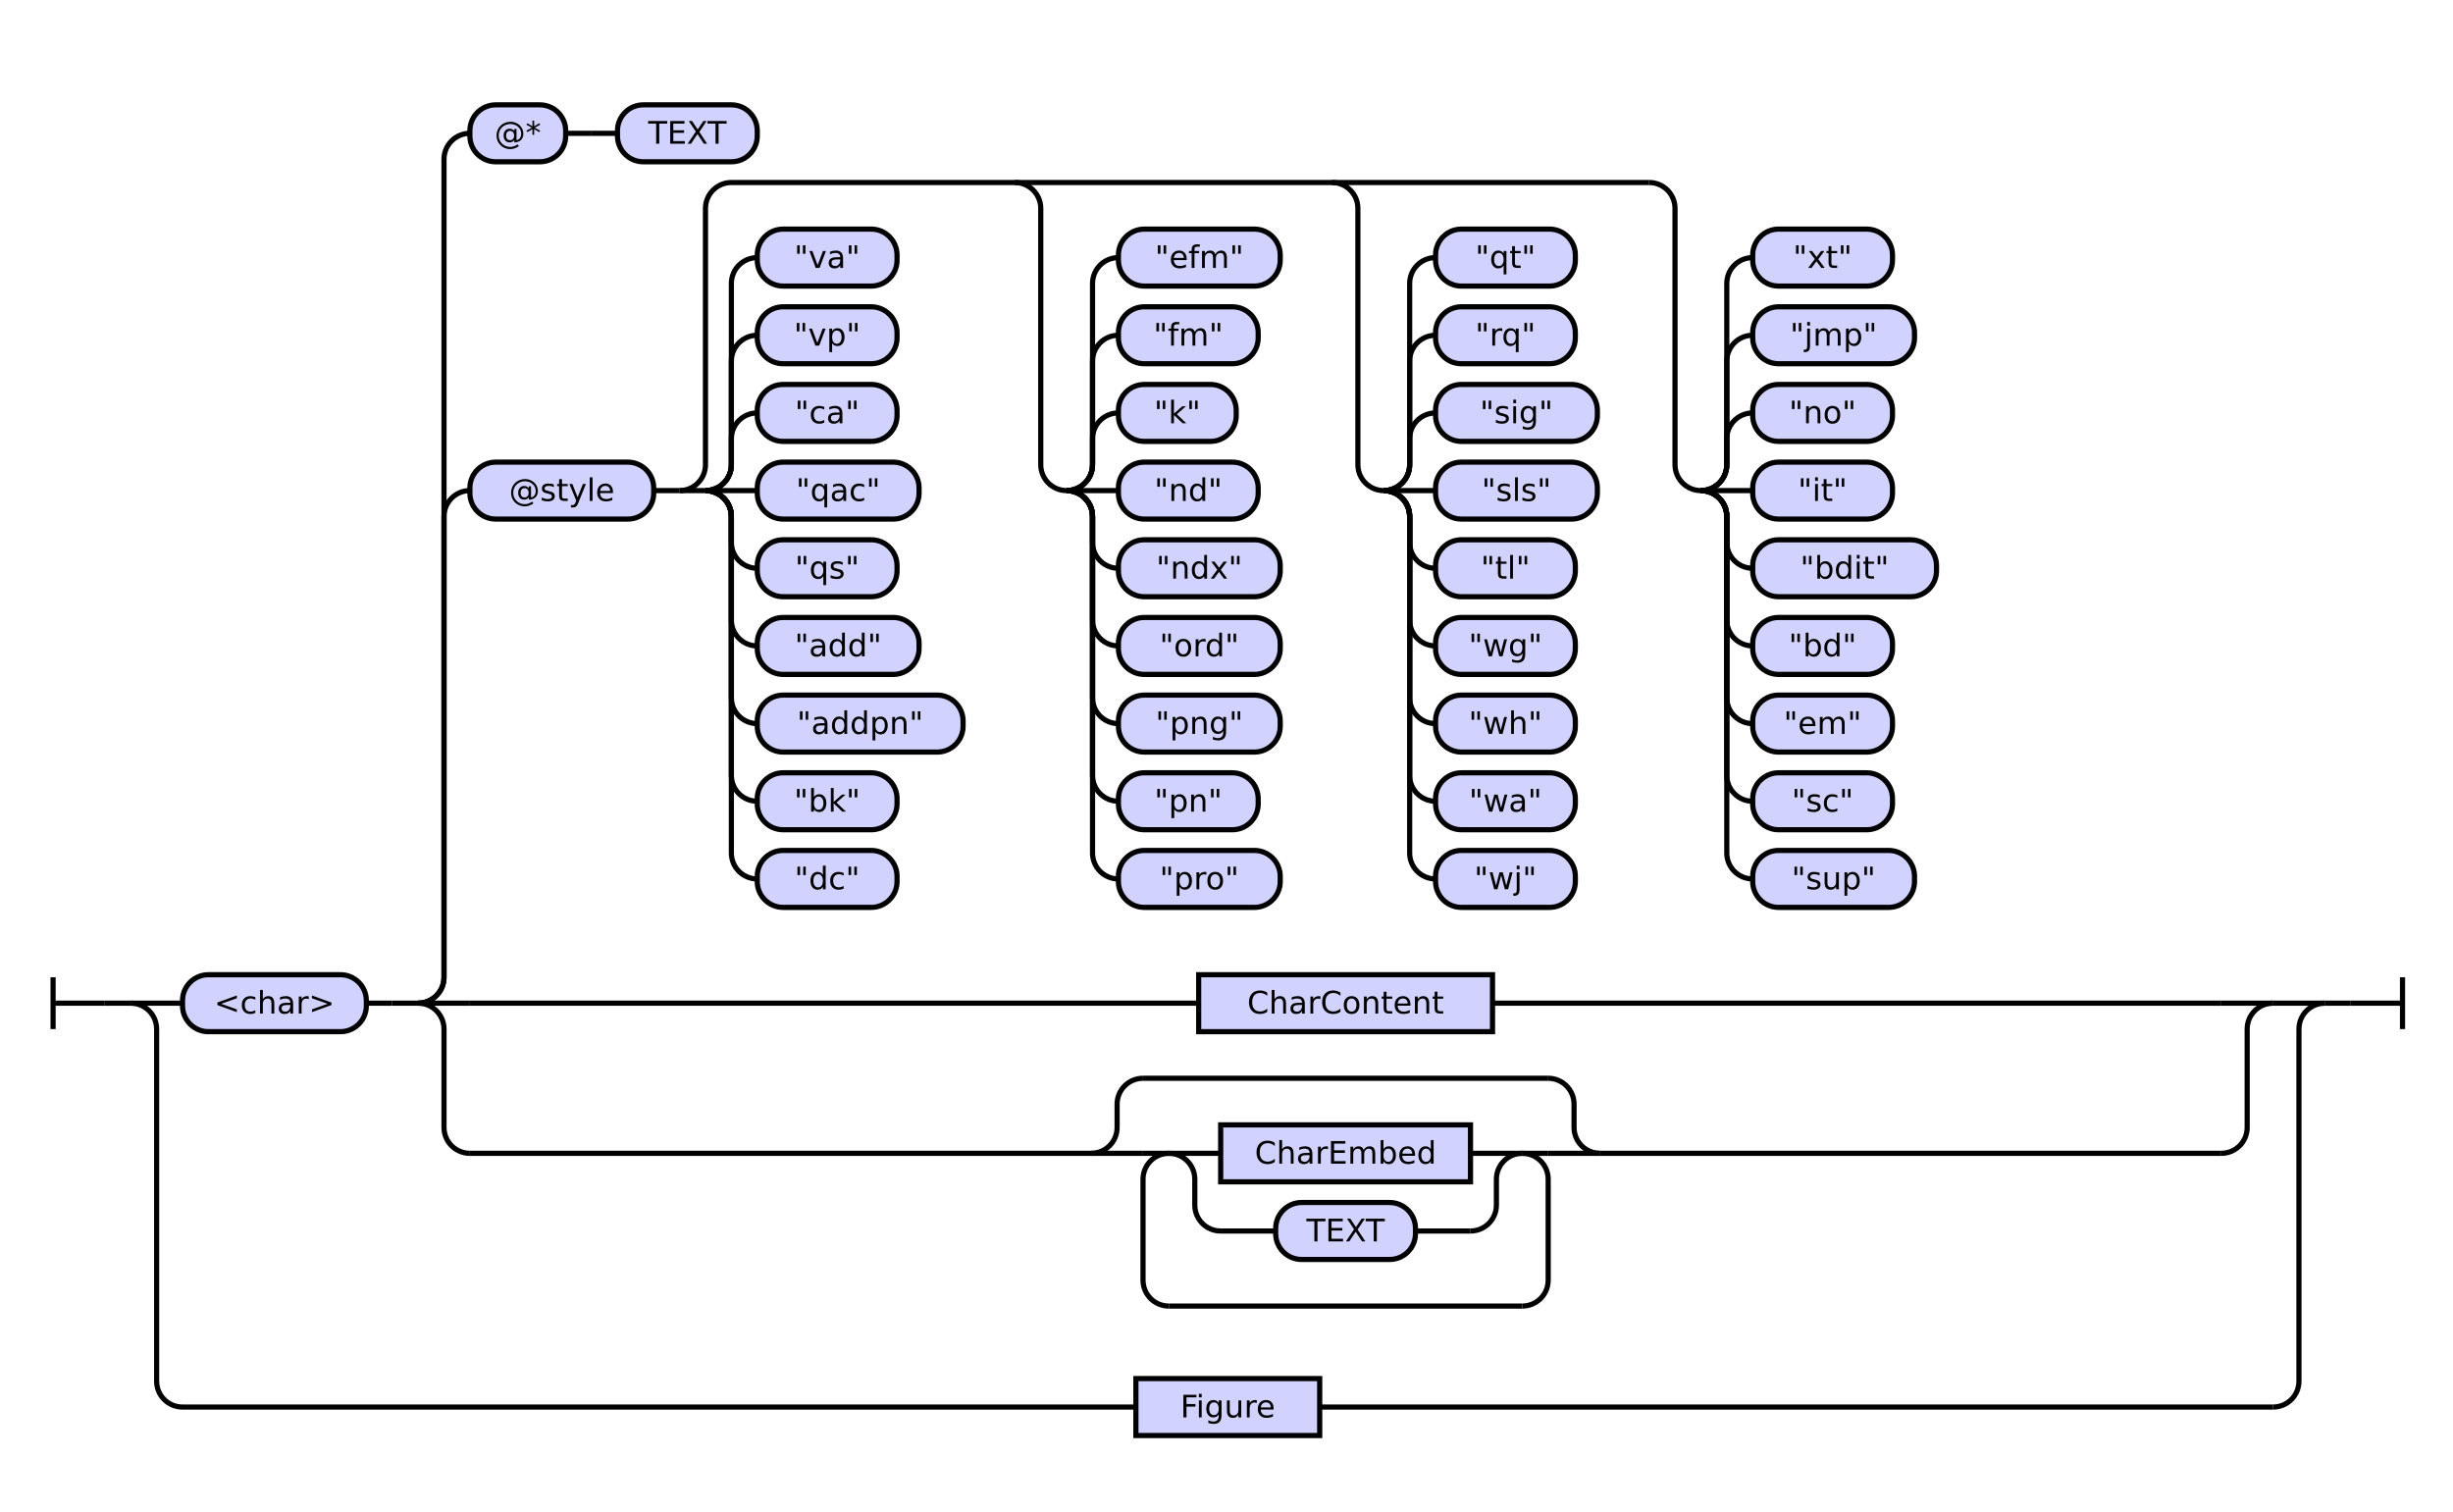
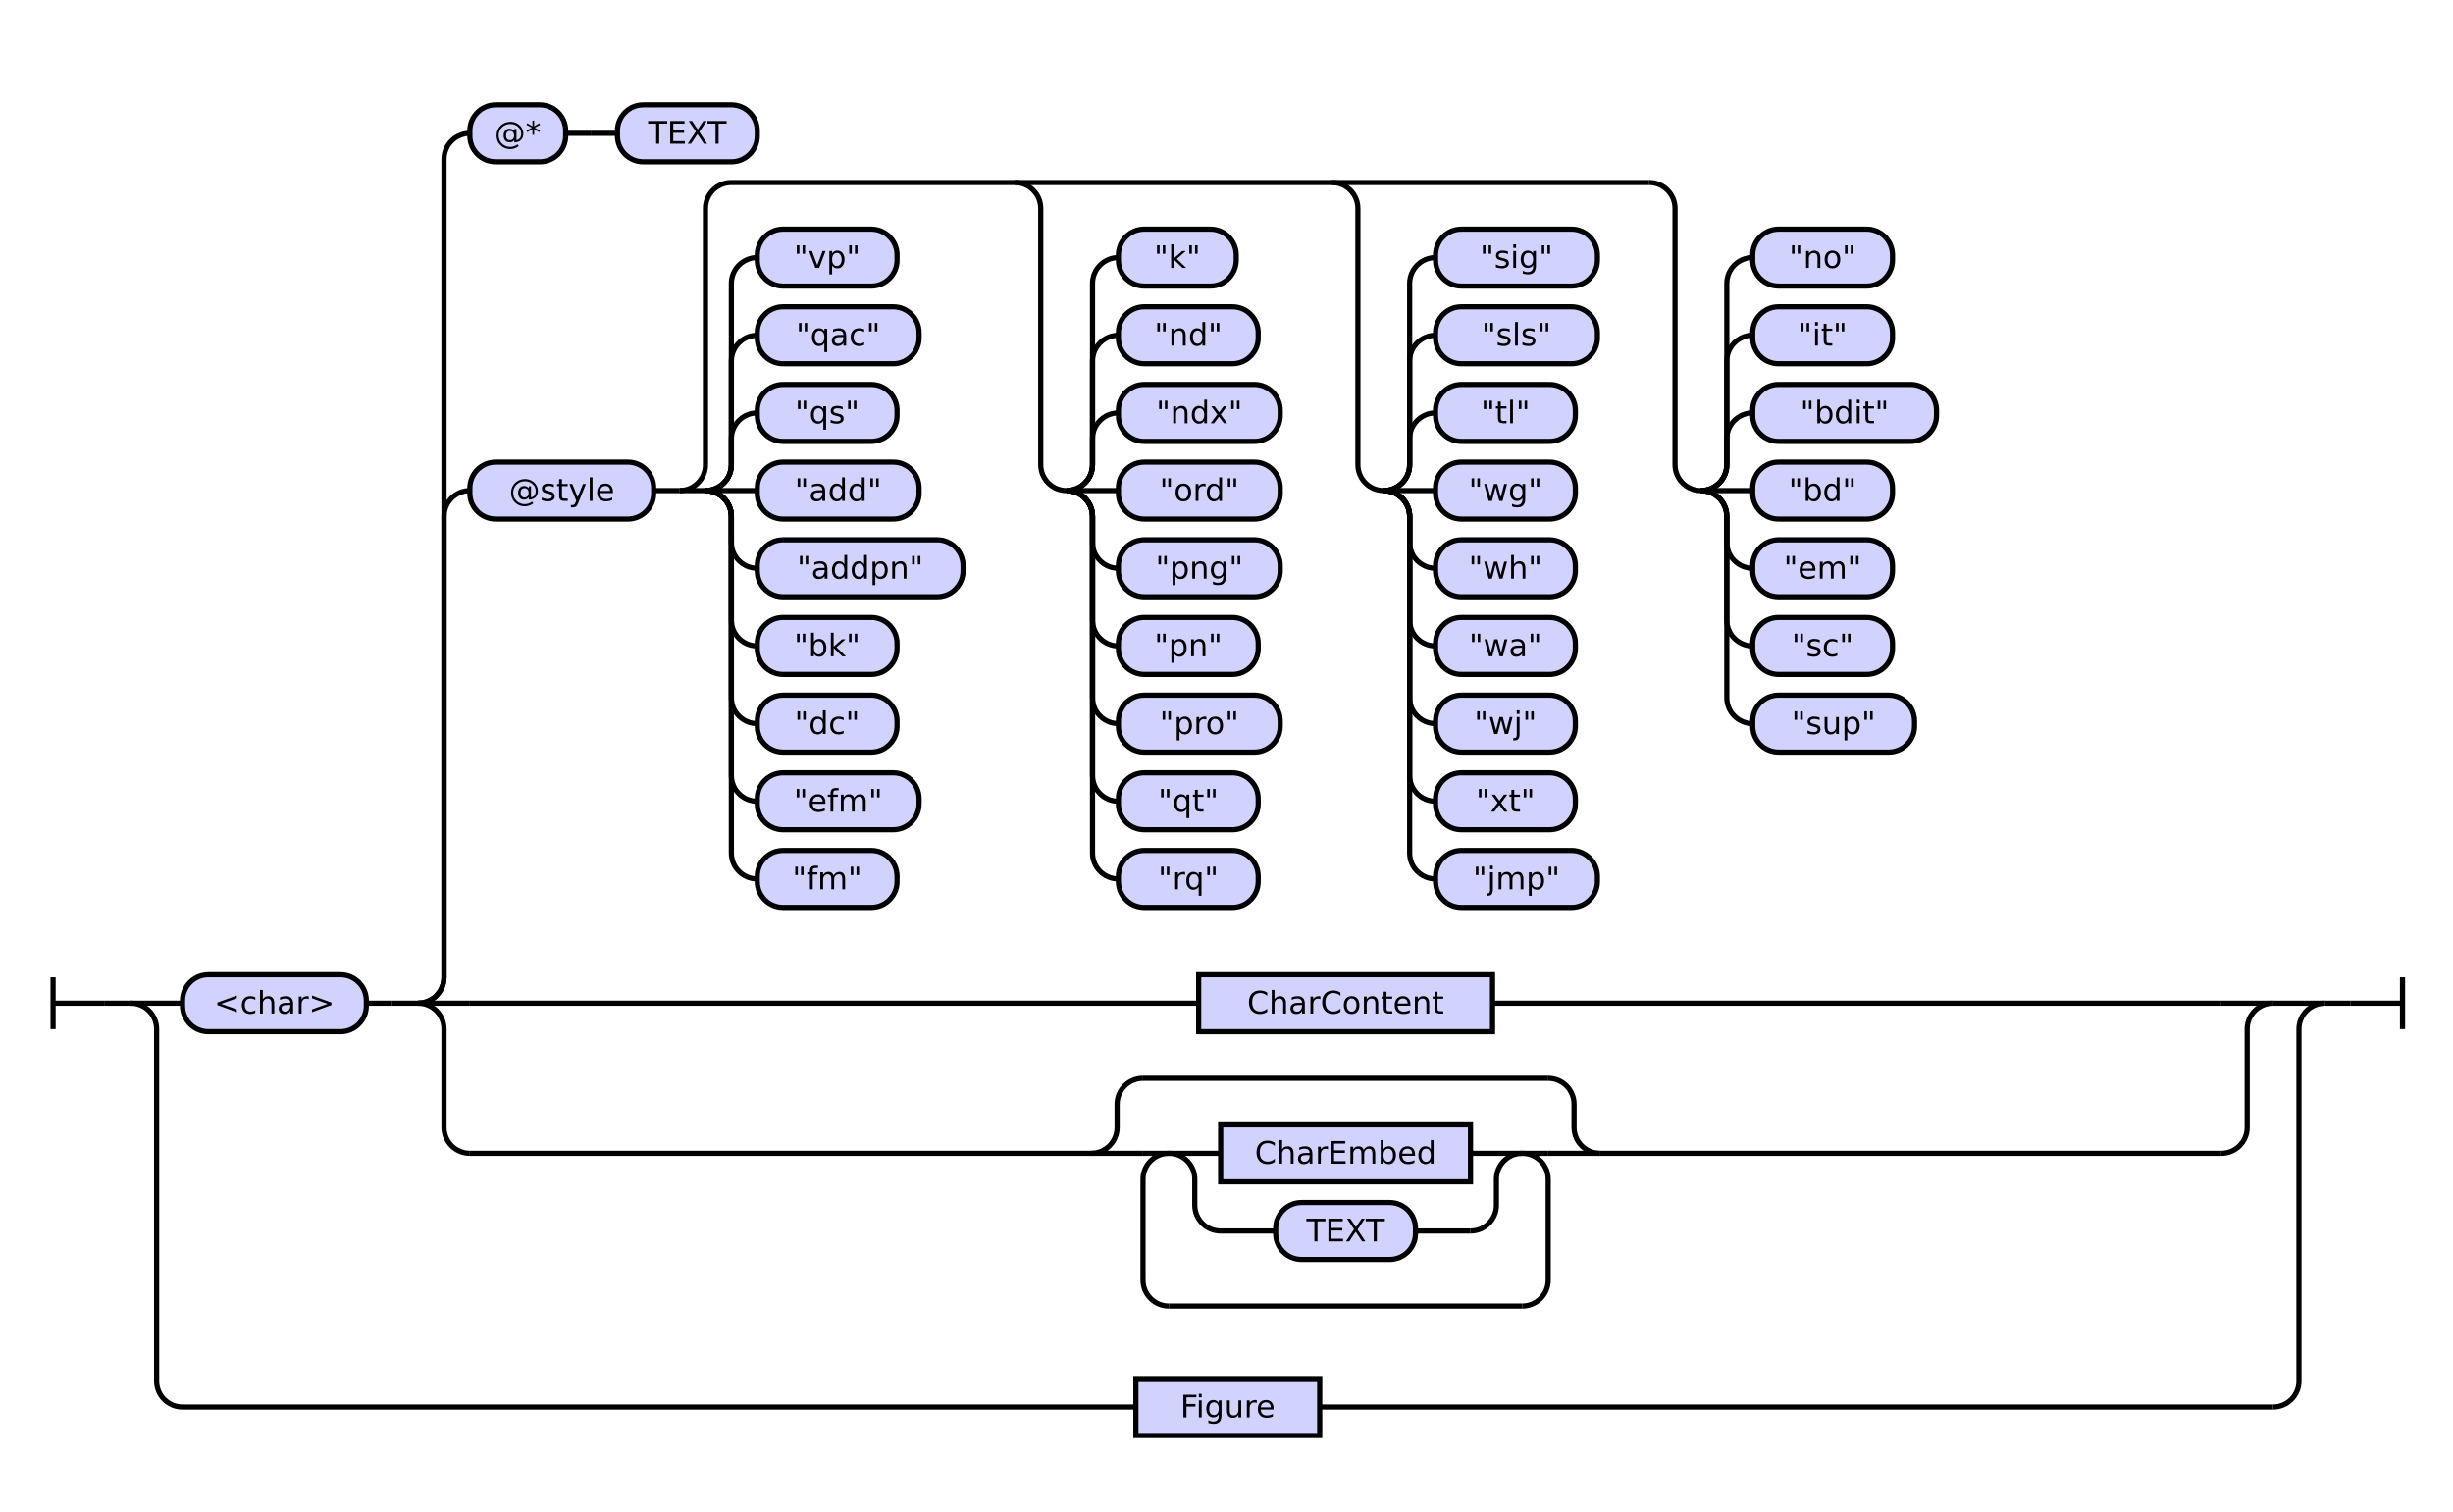
<svg xmlns="http://www.w3.org/2000/svg" class="railroad-diagram" height="584" viewBox="0 0 947.5 584" width="947.5">
  <g transform="translate(.5 .5)">
    <style>/*  */

    svg.railroad-diagram {
        background-color: hsl(30,20%,95%);
    }
    svg.railroad-diagram path {
        stroke-width: 2;
        stroke: black;
        fill: none;
    }
    svg.railroad-diagram text {
        font-size: 12px;
        text-anchor: middle;
        font-family: DejaVu Sans;
    }
    svg.railroad-diagram text.label {
        text-anchor:start;
    }
    svg.railroad-diagram text.comment {
        font-family: DejaVu Sans;
        font-size: 14px;
    }
    svg.railroad-diagram rect{
        stroke-width: 2;
        stroke: black;
        fill: rgb(210, 210, 255);
    }
    svg.railroad-diagram rect.group-box {
        stroke: gray;
        stroke-dasharray: 10 5;
        fill: none;
    }
    .terminal {
        font-family: DejaVu Sans;
    }
    svg.railroad-diagram g.altterminal rect {
        fill: rgb(251, 252, 207)
    }

/*  */
</style>
    <g>
      <path d="M 20 377 v 20 m 0 -10 h 20" />
    </g>
    <path d="M 40 387 h 10" />
    <g>
      <path d="M 50 387 h 0.0" />
      <path d="M 897.5 387 h 0.0" />
      <g>
        <path d="M 50.0 387 h 0.0" />
        <path d="M 897.5 387 h 0.0" />
        <path d="M 50.0 387 h 20" />
        <g>
          <path d="M 70.0 387 h 0.0" />
          <path d="M 877.5 387 h 0.0" />
          <g class="terminal ">
            <path d="M 70.0 387 h 0.0" />
            <path d="M 141.0 387 h 0.0" />
            <rect height="22" rx="10" ry="10" width="71.0" x="70.0" y="376" />
            <text x="105.5" y="391">&lt;char&gt;</text>
          </g>
          <path d="M 141.0 387 h 10" />
          <path d="M 151.0 387 h 10" />
          <g>
            <path d="M 161.0 387 h 0.0" />
            <path d="M 877.5 387 h 0.0" />
            <path d="M 161.0 387 a 10 10 0 0 0 10 -10 v -178 a 10 10 0 0 1 10 -10" />
            <g>
              <path d="M 181.0 189 h 0.0" />
              <path d="M 857.5 189 h 0.0" />
              <g class="terminal ">
                <path d="M 181.0 189 h 0.0" />
                <path d="M 252.0 189 h 0.0" />
                <rect height="22" rx="10" ry="10" width="71.0" x="181.0" y="178" />
                <text x="216.5" y="193">@style</text>
              </g>
              <path d="M 252.0 189 h 10" />
              <g>
                <path d="M 262.0 189 h 0.0" />
                <path d="M 857.5 189 h 0.0" />
                <path d="M 262.0 189 a 10 10 0 0 0 10 -10 v -99 a 10 10 0 0 1 10 -10 h 354.5" />
                <path d="M 262.0 189 h 10" />
                <g>
                  <path d="M 272.0 189 h 0.0" />
                  <path d="M 272.0 189 a 10 10 0 0 0 10 -10 v -10 a 10 10 0 0 1 10 -10" />
                  <g class="terminal ">
                    <path d="M 292.0 159 h 0.0" />
                    <path d="M 346.0 159 h 0.0" />
                    <rect height="22" rx="10" ry="10" width="54.0" x="292.0" y="148" />
-                     <text x="319.0" y="163">"ca"</text>
+                     <text x="319.0" y="163">"qs"</text>
                  </g>
                  <path d="M 272.0 189 a 10 10 0 0 0 10 -10 v -40 a 10 10 0 0 1 10 -10" />
                  <g class="terminal ">
                    <path d="M 292.0 129 h 0.0" />
-                     <path d="M 346.0 129 h 0.0" />
-                     <rect height="22" rx="10" ry="10" width="54.0" x="292.0" y="118" />
-                     <text x="319.0" y="133">"vp"</text>
+                     <path d="M 354.5 129 h 0.0" />
+                     <rect height="22" rx="10" ry="10" width="62.5" x="292.0" y="118" />
+                     <text x="323.25" y="133">"qac"</text>
                  </g>
                  <path d="M 272.0 189 a 10 10 0 0 0 10 -10 v -70 a 10 10 0 0 1 10 -10" />
                  <g class="terminal ">
                    <path d="M 292.0 99 h 0.0" />
                    <path d="M 346.0 99 h 0.0" />
                    <rect height="22" rx="10" ry="10" width="54.0" x="292.0" y="88" />
-                     <text x="319.0" y="103">"va"</text>
+                     <text x="319.0" y="103">"vp"</text>
                  </g>
                  <path d="M 272.0 189 h 20" />
                  <g class="terminal ">
                    <path d="M 292.0 189 h 0.0" />
                    <path d="M 354.5 189 h 0.0" />
                    <rect height="22" rx="10" ry="10" width="62.5" x="292.0" y="178" />
-                     <text x="323.25" y="193">"qac"</text>
+                     <text x="323.25" y="193">"add"</text>
                  </g>
                  <path d="M 272.0 189 a 10 10 0 0 1 10 10 v 10 a 10 10 0 0 0 10 10" />
                  <g class="terminal ">
                    <path d="M 292.0 219 h 0.0" />
-                     <path d="M 346.0 219 h 0.0" />
-                     <rect height="22" rx="10" ry="10" width="54.0" x="292.0" y="208" />
-                     <text x="319.0" y="223">"qs"</text>
+                     <path d="M 371.5 219 h 0.0" />
+                     <rect height="22" rx="10" ry="10" width="79.5" x="292.0" y="208" />
+                     <text x="331.75" y="223">"addpn"</text>
                  </g>
                  <path d="M 272.0 189 a 10 10 0 0 1 10 10 v 40 a 10 10 0 0 0 10 10" />
                  <g class="terminal ">
                    <path d="M 292.0 249 h 0.0" />
-                     <path d="M 354.5 249 h 0.0" />
-                     <rect height="22" rx="10" ry="10" width="62.5" x="292.0" y="238" />
-                     <text x="323.25" y="253">"add"</text>
+                     <path d="M 346.0 249 h 0.0" />
+                     <rect height="22" rx="10" ry="10" width="54.0" x="292.0" y="238" />
+                     <text x="319.0" y="253">"bk"</text>
                  </g>
                  <path d="M 272.0 189 a 10 10 0 0 1 10 10 v 70 a 10 10 0 0 0 10 10" />
                  <g class="terminal ">
                    <path d="M 292.0 279 h 0.0" />
-                     <path d="M 371.5 279 h 0.0" />
-                     <rect height="22" rx="10" ry="10" width="79.5" x="292.0" y="268" />
-                     <text x="331.75" y="283">"addpn"</text>
+                     <path d="M 346.0 279 h 0.0" />
+                     <rect height="22" rx="10" ry="10" width="54.0" x="292.0" y="268" />
+                     <text x="319.0" y="283">"dc"</text>
                  </g>
                  <path d="M 272.0 189 a 10 10 0 0 1 10 10 v 100 a 10 10 0 0 0 10 10" />
                  <g class="terminal ">
                    <path d="M 292.0 309 h 0.0" />
-                     <path d="M 346.0 309 h 0.0" />
-                     <rect height="22" rx="10" ry="10" width="54.0" x="292.0" y="298" />
-                     <text x="319.0" y="313">"bk"</text>
+                     <path d="M 354.5 309 h 0.0" />
+                     <rect height="22" rx="10" ry="10" width="62.5" x="292.0" y="298" />
+                     <text x="323.25" y="313">"efm"</text>
                  </g>
                  <path d="M 272.0 189 a 10 10 0 0 1 10 10 v 130 a 10 10 0 0 0 10 10" />
                  <g class="terminal ">
                    <path d="M 292.0 339 h 0.0" />
                    <path d="M 346.0 339 h 0.0" />
                    <rect height="22" rx="10" ry="10" width="54.0" x="292.0" y="328" />
-                     <text x="319.0" y="343">"dc"</text>
+                     <text x="319.0" y="343">"fm"</text>
                  </g>
                </g>
                <path d="M 391.5 70 a 10 10 0 0 1 10 10 v 99 a 10 10 0 0 0 10 10" />
                <g>
                  <path d="M 411.5 189 h 0.0" />
                  <path d="M 411.5 189 a 10 10 0 0 0 10 -10 v -10 a 10 10 0 0 1 10 -10" />
                  <g class="terminal ">
                    <path d="M 431.5 159 h 0.0" />
-                     <path d="M 477.0 159 h 0.0" />
-                     <rect height="22" rx="10" ry="10" width="45.5" x="431.5" y="148" />
-                     <text x="454.25" y="163">"k"</text>
+                     <path d="M 494.0 159 h 0.0" />
+                     <rect height="22" rx="10" ry="10" width="62.5" x="431.5" y="148" />
+                     <text x="462.75" y="163">"ndx"</text>
                  </g>
                  <path d="M 411.5 189 a 10 10 0 0 0 10 -10 v -40 a 10 10 0 0 1 10 -10" />
                  <g class="terminal ">
                    <path d="M 431.5 129 h 0.0" />
                    <path d="M 485.5 129 h 0.0" />
                    <rect height="22" rx="10" ry="10" width="54.0" x="431.5" y="118" />
-                     <text x="458.5" y="133">"fm"</text>
+                     <text x="458.5" y="133">"nd"</text>
                  </g>
                  <path d="M 411.5 189 a 10 10 0 0 0 10 -10 v -70 a 10 10 0 0 1 10 -10" />
                  <g class="terminal ">
                    <path d="M 431.5 99 h 0.0" />
-                     <path d="M 494.0 99 h 0.0" />
-                     <rect height="22" rx="10" ry="10" width="62.5" x="431.5" y="88" />
-                     <text x="462.75" y="103">"efm"</text>
+                     <path d="M 477.0 99 h 0.0" />
+                     <rect height="22" rx="10" ry="10" width="45.5" x="431.5" y="88" />
+                     <text x="454.25" y="103">"k"</text>
                  </g>
                  <path d="M 411.5 189 h 20" />
                  <g class="terminal ">
                    <path d="M 431.5 189 h 0.0" />
-                     <path d="M 485.5 189 h 0.0" />
-                     <rect height="22" rx="10" ry="10" width="54.0" x="431.5" y="178" />
-                     <text x="458.5" y="193">"nd"</text>
+                     <path d="M 494.0 189 h 0.0" />
+                     <rect height="22" rx="10" ry="10" width="62.5" x="431.5" y="178" />
+                     <text x="462.75" y="193">"ord"</text>
                  </g>
                  <path d="M 411.5 189 a 10 10 0 0 1 10 10 v 10 a 10 10 0 0 0 10 10" />
                  <g class="terminal ">
                    <path d="M 431.5 219 h 0.0" />
                    <path d="M 494.0 219 h 0.0" />
                    <rect height="22" rx="10" ry="10" width="62.5" x="431.5" y="208" />
-                     <text x="462.75" y="223">"ndx"</text>
+                     <text x="462.75" y="223">"png"</text>
                  </g>
                  <path d="M 411.5 189 a 10 10 0 0 1 10 10 v 40 a 10 10 0 0 0 10 10" />
                  <g class="terminal ">
                    <path d="M 431.5 249 h 0.0" />
-                     <path d="M 494.0 249 h 0.0" />
-                     <rect height="22" rx="10" ry="10" width="62.5" x="431.5" y="238" />
-                     <text x="462.75" y="253">"ord"</text>
+                     <path d="M 485.5 249 h 0.0" />
+                     <rect height="22" rx="10" ry="10" width="54.0" x="431.5" y="238" />
+                     <text x="458.5" y="253">"pn"</text>
                  </g>
                  <path d="M 411.5 189 a 10 10 0 0 1 10 10 v 70 a 10 10 0 0 0 10 10" />
                  <g class="terminal ">
                    <path d="M 431.5 279 h 0.0" />
                    <path d="M 494.0 279 h 0.0" />
                    <rect height="22" rx="10" ry="10" width="62.5" x="431.5" y="268" />
-                     <text x="462.75" y="283">"png"</text>
+                     <text x="462.75" y="283">"pro"</text>
                  </g>
                  <path d="M 411.5 189 a 10 10 0 0 1 10 10 v 100 a 10 10 0 0 0 10 10" />
                  <g class="terminal ">
                    <path d="M 431.5 309 h 0.0" />
                    <path d="M 485.5 309 h 0.0" />
                    <rect height="22" rx="10" ry="10" width="54.0" x="431.5" y="298" />
-                     <text x="458.5" y="313">"pn"</text>
+                     <text x="458.5" y="313">"qt"</text>
                  </g>
                  <path d="M 411.5 189 a 10 10 0 0 1 10 10 v 130 a 10 10 0 0 0 10 10" />
                  <g class="terminal ">
                    <path d="M 431.5 339 h 0.0" />
-                     <path d="M 494.0 339 h 0.0" />
-                     <rect height="22" rx="10" ry="10" width="62.5" x="431.5" y="328" />
-                     <text x="462.75" y="343">"pro"</text>
+                     <path d="M 485.5 339 h 0.0" />
+                     <rect height="22" rx="10" ry="10" width="54.0" x="431.5" y="328" />
+                     <text x="458.5" y="343">"rq"</text>
                  </g>
                </g>
                <path d="M 514.0 70 a 10 10 0 0 1 10 10 v 99 a 10 10 0 0 0 10 10" />
                <g>
                  <path d="M 534.0 189 h 0.0" />
                  <path d="M 534.0 189 a 10 10 0 0 0 10 -10 v -10 a 10 10 0 0 1 10 -10" />
                  <g class="terminal ">
                    <path d="M 554.0 159 h 0.0" />
-                     <path d="M 616.5 159 h 0.0" />
-                     <rect height="22" rx="10" ry="10" width="62.5" x="554.0" y="148" />
-                     <text x="585.25" y="163">"sig"</text>
+                     <path d="M 608.0 159 h 0.0" />
+                     <rect height="22" rx="10" ry="10" width="54.0" x="554.0" y="148" />
+                     <text x="581.0" y="163">"tl"</text>
                  </g>
                  <path d="M 534.0 189 a 10 10 0 0 0 10 -10 v -40 a 10 10 0 0 1 10 -10" />
                  <g class="terminal ">
                    <path d="M 554.0 129 h 0.0" />
-                     <path d="M 608.0 129 h 0.0" />
-                     <rect height="22" rx="10" ry="10" width="54.0" x="554.0" y="118" />
-                     <text x="581.0" y="133">"rq"</text>
+                     <path d="M 616.5 129 h 0.0" />
+                     <rect height="22" rx="10" ry="10" width="62.5" x="554.0" y="118" />
+                     <text x="585.25" y="133">"sls"</text>
                  </g>
                  <path d="M 534.0 189 a 10 10 0 0 0 10 -10 v -70 a 10 10 0 0 1 10 -10" />
                  <g class="terminal ">
                    <path d="M 554.0 99 h 0.0" />
-                     <path d="M 608.0 99 h 0.0" />
-                     <rect height="22" rx="10" ry="10" width="54.0" x="554.0" y="88" />
-                     <text x="581.0" y="103">"qt"</text>
+                     <path d="M 616.5 99 h 0.0" />
+                     <rect height="22" rx="10" ry="10" width="62.5" x="554.0" y="88" />
+                     <text x="585.25" y="103">"sig"</text>
                  </g>
                  <path d="M 534.0 189 h 20" />
                  <g class="terminal ">
                    <path d="M 554.0 189 h 0.0" />
-                     <path d="M 616.5 189 h 0.0" />
-                     <rect height="22" rx="10" ry="10" width="62.5" x="554.0" y="178" />
-                     <text x="585.25" y="193">"sls"</text>
+                     <path d="M 608.0 189 h 0.0" />
+                     <rect height="22" rx="10" ry="10" width="54.0" x="554.0" y="178" />
+                     <text x="581.0" y="193">"wg"</text>
                  </g>
                  <path d="M 534.0 189 a 10 10 0 0 1 10 10 v 10 a 10 10 0 0 0 10 10" />
                  <g class="terminal ">
                    <path d="M 554.0 219 h 0.0" />
                    <path d="M 608.0 219 h 0.0" />
                    <rect height="22" rx="10" ry="10" width="54.0" x="554.0" y="208" />
-                     <text x="581.0" y="223">"tl"</text>
+                     <text x="581.0" y="223">"wh"</text>
                  </g>
                  <path d="M 534.0 189 a 10 10 0 0 1 10 10 v 40 a 10 10 0 0 0 10 10" />
                  <g class="terminal ">
                    <path d="M 554.0 249 h 0.0" />
                    <path d="M 608.0 249 h 0.0" />
                    <rect height="22" rx="10" ry="10" width="54.0" x="554.0" y="238" />
-                     <text x="581.0" y="253">"wg"</text>
+                     <text x="581.0" y="253">"wa"</text>
                  </g>
                  <path d="M 534.0 189 a 10 10 0 0 1 10 10 v 70 a 10 10 0 0 0 10 10" />
                  <g class="terminal ">
                    <path d="M 554.0 279 h 0.0" />
                    <path d="M 608.0 279 h 0.0" />
                    <rect height="22" rx="10" ry="10" width="54.0" x="554.0" y="268" />
-                     <text x="581.0" y="283">"wh"</text>
+                     <text x="581.0" y="283">"wj"</text>
                  </g>
                  <path d="M 534.0 189 a 10 10 0 0 1 10 10 v 100 a 10 10 0 0 0 10 10" />
                  <g class="terminal ">
                    <path d="M 554.0 309 h 0.0" />
                    <path d="M 608.0 309 h 0.0" />
                    <rect height="22" rx="10" ry="10" width="54.0" x="554.0" y="298" />
-                     <text x="581.0" y="313">"wa"</text>
+                     <text x="581.0" y="313">"xt"</text>
                  </g>
                  <path d="M 534.0 189 a 10 10 0 0 1 10 10 v 130 a 10 10 0 0 0 10 10" />
                  <g class="terminal ">
                    <path d="M 554.0 339 h 0.0" />
-                     <path d="M 608.0 339 h 0.0" />
-                     <rect height="22" rx="10" ry="10" width="54.0" x="554.0" y="328" />
-                     <text x="581.0" y="343">"wj"</text>
+                     <path d="M 616.5 339 h 0.0" />
+                     <rect height="22" rx="10" ry="10" width="62.5" x="554.0" y="328" />
+                     <text x="585.25" y="343">"jmp"</text>
                  </g>
                </g>
                <path d="M 636.5 70 a 10 10 0 0 1 10 10 v 99 a 10 10 0 0 0 10 10" />
                <g>
                  <path d="M 656.5 189 h 0.0" />
                  <path d="M 656.5 189 a 10 10 0 0 0 10 -10 v -10 a 10 10 0 0 1 10 -10" />
                  <g class="terminal ">
                    <path d="M 676.5 159 h 0.0" />
-                     <path d="M 730.5 159 h 0.0" />
-                     <rect height="22" rx="10" ry="10" width="54.0" x="676.5" y="148" />
-                     <text x="703.5" y="163">"no"</text>
+                     <path d="M 747.5 159 h 0.0" />
+                     <rect height="22" rx="10" ry="10" width="71.0" x="676.5" y="148" />
+                     <text x="712.0" y="163">"bdit"</text>
                  </g>
                  <path d="M 656.5 189 a 10 10 0 0 0 10 -10 v -40 a 10 10 0 0 1 10 -10" />
                  <g class="terminal ">
                    <path d="M 676.5 129 h 0.0" />
-                     <path d="M 739.0 129 h 0.0" />
-                     <rect height="22" rx="10" ry="10" width="62.5" x="676.5" y="118" />
-                     <text x="707.75" y="133">"jmp"</text>
+                     <path d="M 730.5 129 h 0.0" />
+                     <rect height="22" rx="10" ry="10" width="54.0" x="676.5" y="118" />
+                     <text x="703.5" y="133">"it"</text>
                  </g>
                  <path d="M 656.5 189 a 10 10 0 0 0 10 -10 v -70 a 10 10 0 0 1 10 -10" />
                  <g class="terminal ">
                    <path d="M 676.5 99 h 0.0" />
                    <path d="M 730.5 99 h 0.0" />
                    <rect height="22" rx="10" ry="10" width="54.0" x="676.5" y="88" />
-                     <text x="703.5" y="103">"xt"</text>
+                     <text x="703.5" y="103">"no"</text>
                  </g>
                  <path d="M 656.5 189 h 20" />
                  <g class="terminal ">
                    <path d="M 676.5 189 h 0.0" />
                    <path d="M 730.5 189 h 0.0" />
                    <rect height="22" rx="10" ry="10" width="54.0" x="676.5" y="178" />
-                     <text x="703.5" y="193">"it"</text>
+                     <text x="703.5" y="193">"bd"</text>
                  </g>
                  <path d="M 656.5 189 a 10 10 0 0 1 10 10 v 10 a 10 10 0 0 0 10 10" />
                  <g class="terminal ">
                    <path d="M 676.5 219 h 0.0" />
-                     <path d="M 747.5 219 h 0.0" />
-                     <rect height="22" rx="10" ry="10" width="71.0" x="676.5" y="208" />
-                     <text x="712.0" y="223">"bdit"</text>
+                     <path d="M 730.5 219 h 0.0" />
+                     <rect height="22" rx="10" ry="10" width="54.0" x="676.5" y="208" />
+                     <text x="703.5" y="223">"em"</text>
                  </g>
                  <path d="M 656.5 189 a 10 10 0 0 1 10 10 v 40 a 10 10 0 0 0 10 10" />
                  <g class="terminal ">
                    <path d="M 676.5 249 h 0.0" />
                    <path d="M 730.5 249 h 0.0" />
                    <rect height="22" rx="10" ry="10" width="54.0" x="676.5" y="238" />
-                     <text x="703.5" y="253">"bd"</text>
+                     <text x="703.5" y="253">"sc"</text>
                  </g>
                  <path d="M 656.5 189 a 10 10 0 0 1 10 10 v 70 a 10 10 0 0 0 10 10" />
                  <g class="terminal ">
                    <path d="M 676.5 279 h 0.0" />
-                     <path d="M 730.5 279 h 0.0" />
-                     <rect height="22" rx="10" ry="10" width="54.0" x="676.5" y="268" />
-                     <text x="703.5" y="283">"em"</text>
-                   </g>
-                   <path d="M 656.5 189 a 10 10 0 0 1 10 10 v 100 a 10 10 0 0 0 10 10" />
-                   <g class="terminal ">
-                     <path d="M 676.5 309 h 0.0" />
-                     <path d="M 730.5 309 h 0.0" />
-                     <rect height="22" rx="10" ry="10" width="54.0" x="676.5" y="298" />
-                     <text x="703.5" y="313">"sc"</text>
-                   </g>
-                   <path d="M 656.5 189 a 10 10 0 0 1 10 10 v 130 a 10 10 0 0 0 10 10" />
-                   <g class="terminal ">
-                     <path d="M 676.5 339 h 0.0" />
-                     <path d="M 739.0 339 h 0.0" />
-                     <rect height="22" rx="10" ry="10" width="62.5" x="676.5" y="328" />
-                     <text x="707.75" y="343">"sup"</text>
+                     <path d="M 739.0 279 h 0.0" />
+                     <rect height="22" rx="10" ry="10" width="62.5" x="676.5" y="268" />
+                     <text x="707.75" y="283">"sup"</text>
                  </g>
                </g>
              </g>
            </g>
            <path d="M 161.0 387 a 10 10 0 0 0 10 -10 v -316 a 10 10 0 0 1 10 -10" />
            <g>
              <path d="M 181.0 51 h 0.0" />
              <path d="M 292.0 51 h 0.0" />
              <g class="terminal ">
                <path d="M 181.0 51 h 0.0" />
                <path d="M 218.0 51 h 0.0" />
                <rect height="22" rx="10" ry="10" width="37.0" x="181.0" y="40" />
                <text x="199.5" y="55">@*</text>
              </g>
              <path d="M 218.0 51 h 10" />
              <path d="M 228.0 51 h 10" />
              <g class="terminal ">
                <path d="M 238.0 51 h 0.0" />
                <path d="M 292.0 51 h 0.0" />
                <rect height="22" rx="10" ry="10" width="54.0" x="238.0" y="40" />
                <text x="265.0" y="55">TEXT</text>
              </g>
            </g>
            <path d="M 161.0 387 h 20" />
            <g class="non-terminal ">
              <path d="M 181.0 387 h 281.5" />
              <path d="M 576.0 387 h 281.5" />
              <rect height="22" width="113.5" x="462.5" y="376" />
              <text x="519.25" y="391">CharContent</text>
            </g>
            <path d="M 857.5 387 h 20" />
            <path d="M 161.0 387 a 10 10 0 0 1 10 10 v 38 a 10 10 0 0 0 10 10" />
            <g>
              <path d="M 181.0 445 h 240.0" />
              <path d="M 617.5 445 h 240.0" />
              <path d="M 421.0 445 a 10 10 0 0 0 10 -10 v -9 a 10 10 0 0 1 10 -10" />
              <g>
                <path d="M 441.0 416 h 156.5" />
              </g>
              <path d="M 597.5 416 a 10 10 0 0 1 10 10 v 9 a 10 10 0 0 0 10 10" />
              <path d="M 421.0 445 h 20" />
              <g>
                <path d="M 441.0 445 h 0.0" />
                <path d="M 597.5 445 h 0.0" />
                <path d="M 441.0 445 h 10" />
                <g>
                  <path d="M 451.0 445 h 0.0" />
                  <path d="M 587.5 445 h 0.0" />
                  <g>
                    <path d="M 451.0 445 h 0.0" />
                    <path d="M 587.5 445 h 0.0" />
                    <path d="M 451.0 445 h 20" />
                    <g class="non-terminal ">
                      <path d="M 471.0 445 h 0.0" />
                      <path d="M 567.5 445 h 0.0" />
                      <rect height="22" width="96.5" x="471.0" y="434" />
                      <text x="519.25" y="449">CharEmbed</text>
                    </g>
                    <path d="M 567.5 445 h 20" />
                    <path d="M 451.0 445 a 10 10 0 0 1 10 10 v 10 a 10 10 0 0 0 10 10" />
                    <g class="terminal ">
                      <path d="M 471.0 475 h 21.25" />
                      <path d="M 546.25 475 h 21.25" />
                      <rect height="22" rx="10" ry="10" width="54.0" x="492.25" y="464" />
                      <text x="519.25" y="479">TEXT</text>
                    </g>
                    <path d="M 567.5 475 a 10 10 0 0 0 10 -10 v -10 a 10 10 0 0 1 10 -10" />
                  </g>
                </g>
                <path d="M 587.5 445 h 10" />
                <path d="M 451.0 445 a 10 10 0 0 0 -10 10 v 39 a 10 10 0 0 0 10 10" />
                <g>
                  <path d="M 451.0 504 h 136.5" />
                </g>
                <path d="M 587.5 504 a 10 10 0 0 0 10 -10 v -39 a 10 10 0 0 0 -10 -10" />
              </g>
              <path d="M 597.5 445 h 20" />
            </g>
            <path d="M 857.5 445 a 10 10 0 0 0 10 -10 v -38 a 10 10 0 0 1 10 -10" />
          </g>
        </g>
        <path d="M 877.5 387 h 20" />
        <path d="M 50.0 387 a 10 10 0 0 1 10 10 v 136 a 10 10 0 0 0 10 10" />
        <g class="non-terminal ">
          <path d="M 70.0 543 h 368.25" />
          <path d="M 509.25 543 h 368.25" />
          <rect height="22" width="71.0" x="438.25" y="532" />
          <text x="473.75" y="547">Figure</text>
        </g>
        <path d="M 877.5 543 a 10 10 0 0 0 10 -10 v -136 a 10 10 0 0 1 10 -10" />
      </g>
    </g>
    <path d="M 897.5 387 h 10" />
    <path d="M 907.5 387 h 20 m 0 -10 v 20" />
  </g>
</svg>
